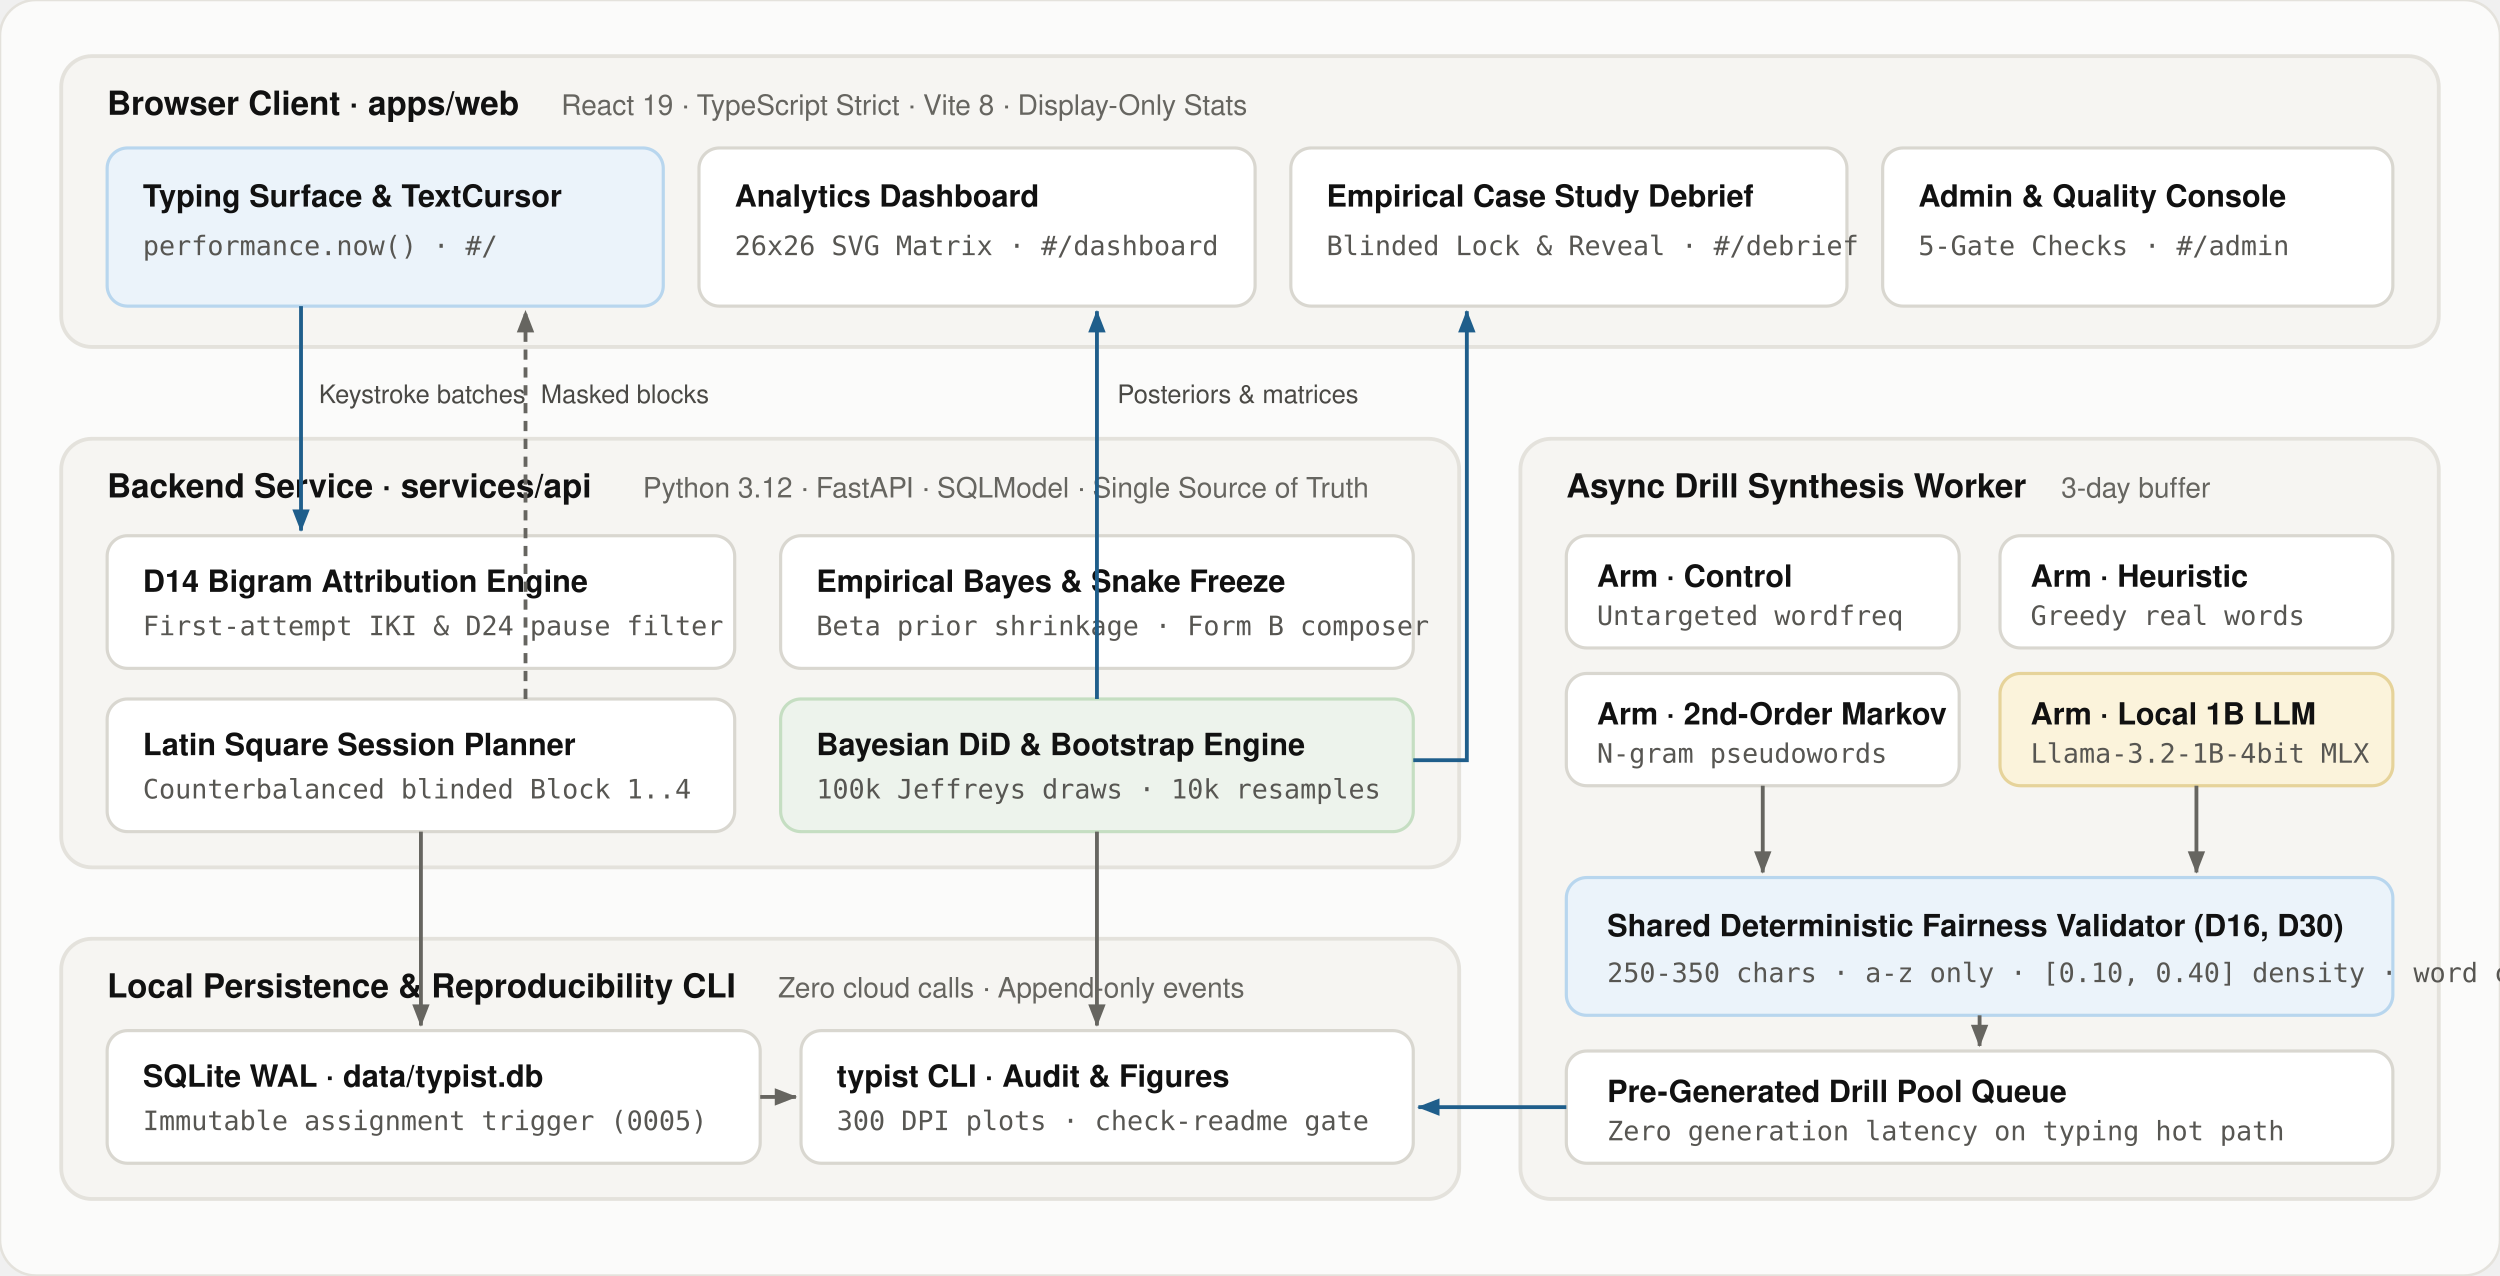
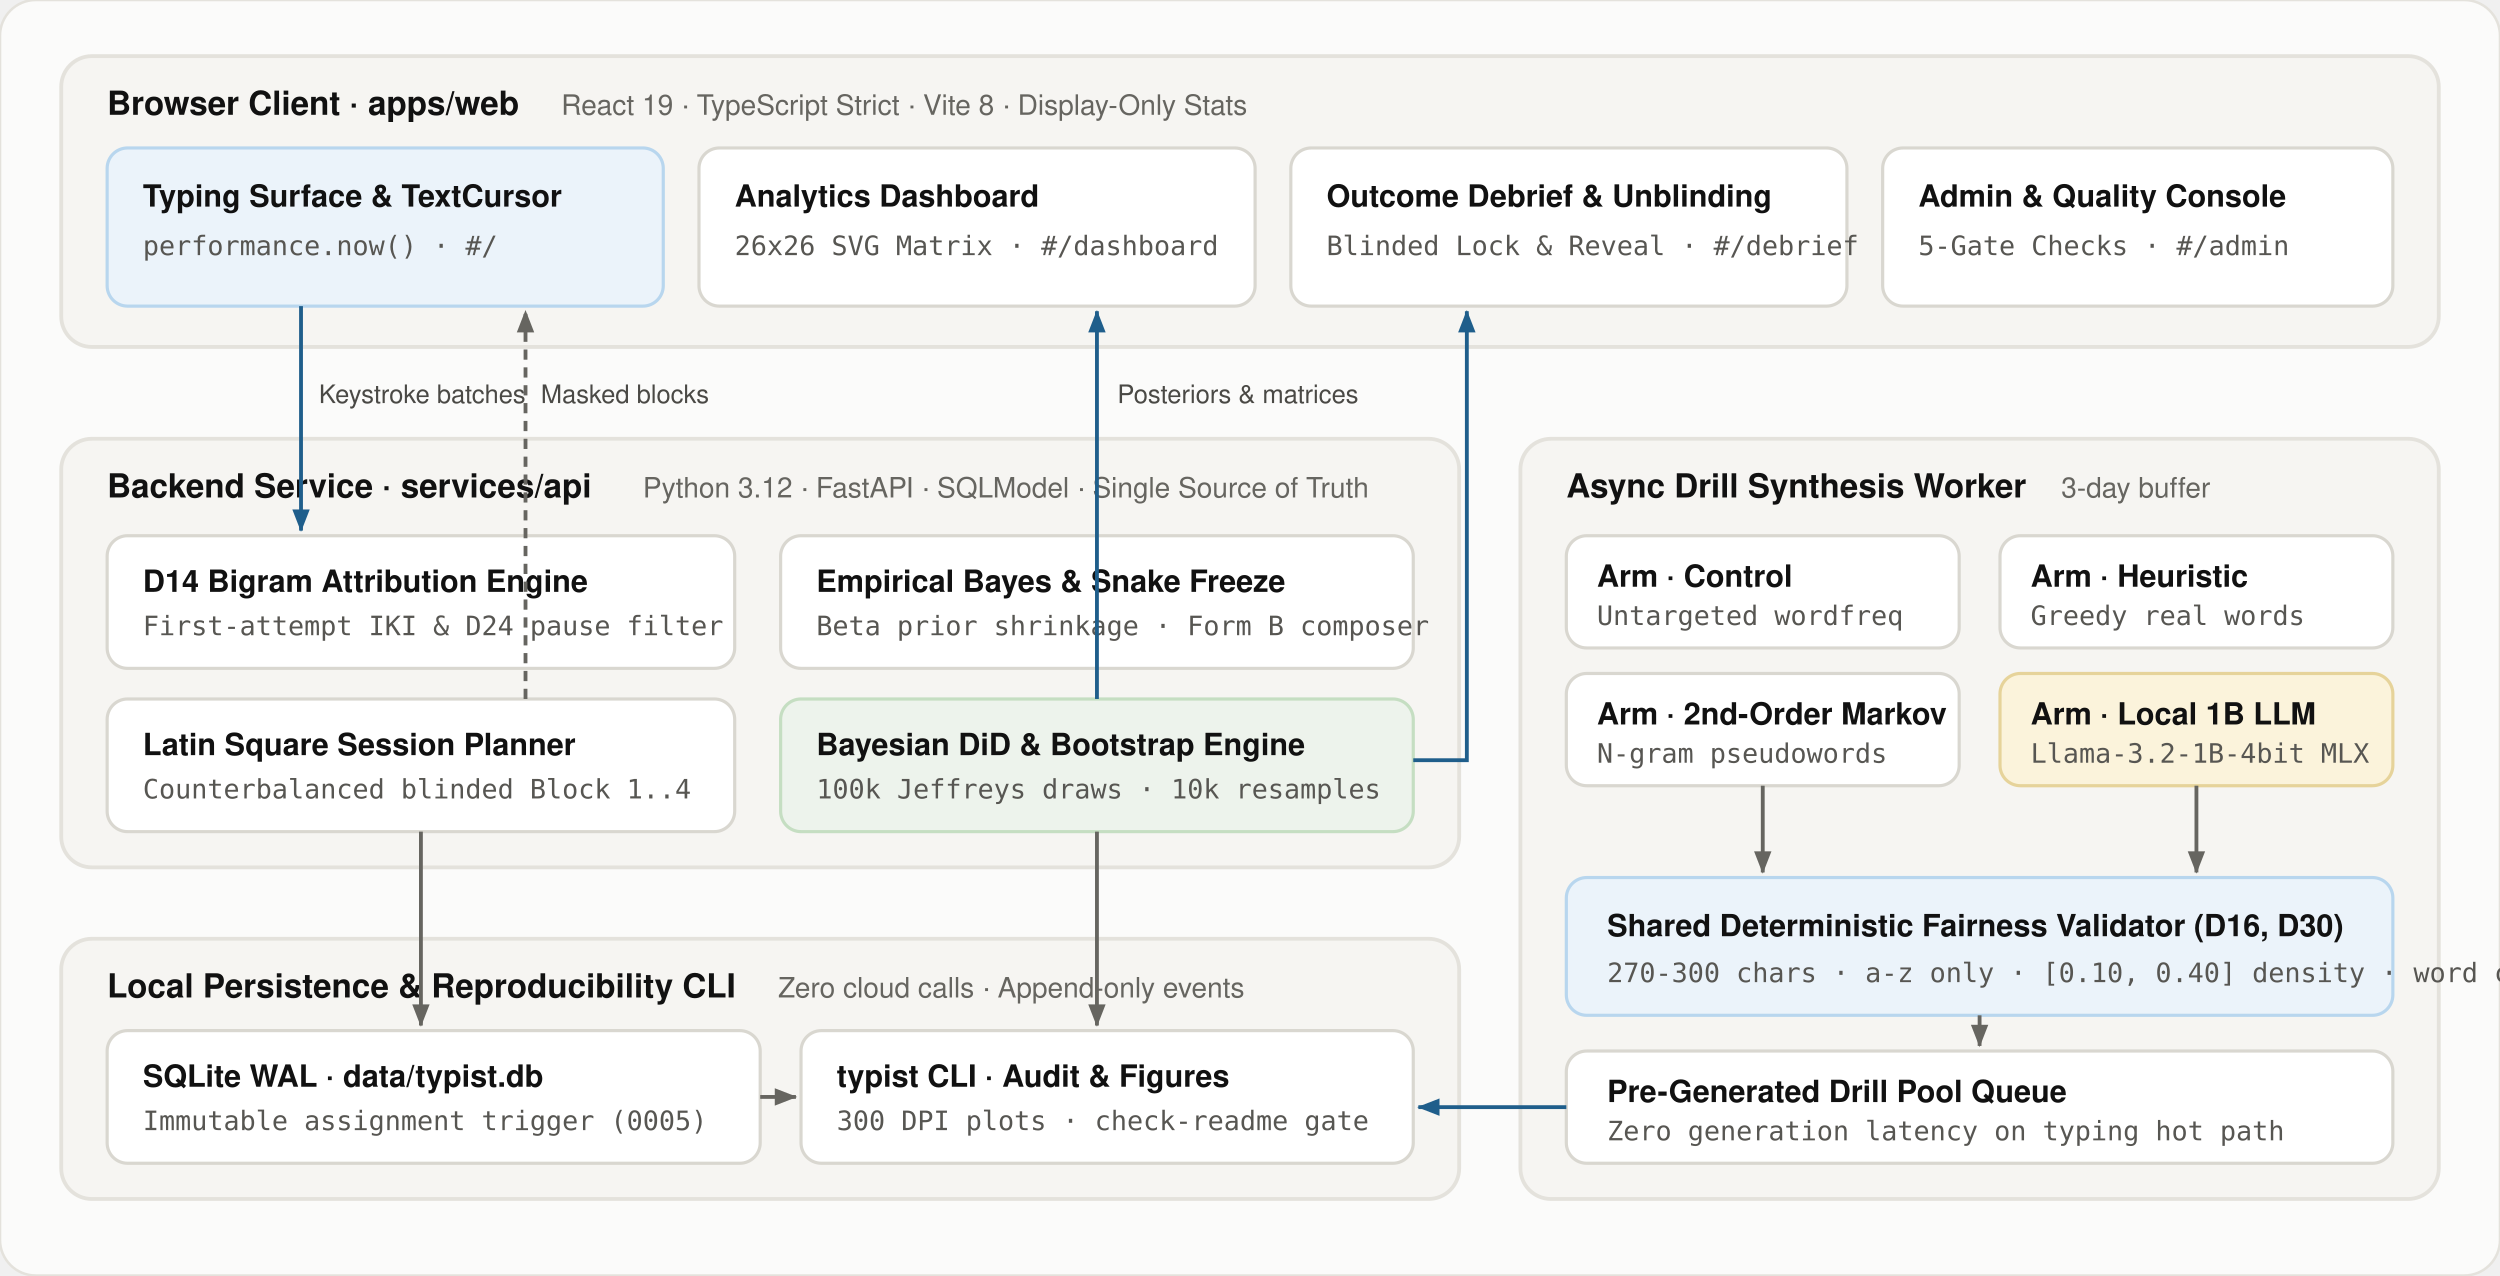
<svg xmlns="http://www.w3.org/2000/svg" viewBox="0 0 980 500" width="980" height="500" role="img" aria-label="Typist-ML Zero-Cloud Monorepo Architecture">
  <defs>
    <style>
      .bg { fill: #FBFBFA; }
      .group-box { fill: #F6F5F2; stroke: #E4E2DC; stroke-width: 1.5; rx: 12; }
      .node { fill: #FFFFFF; stroke: #D9D7D0; stroke-width: 1.25; rx: 8; }
      .node-blue { fill: #EBF3FA; stroke: #B8D6EE; stroke-width: 1.25; rx: 8; }
      .node-green { fill: #EDF3EC; stroke: #C5DEC2; stroke-width: 1.25; rx: 8; }
      .node-amber { fill: #FBF3DB; stroke: #E6D39A; stroke-width: 1.25; rx: 8; }
      .title { font: 600 13px -apple-system, BlinkMacSystemFont, "Segoe UI", Helvetica, Arial, sans-serif; fill: #111111; }
      .sub { font: 500 11px -apple-system, BlinkMacSystemFont, "Segoe UI", Helvetica, Arial, sans-serif; fill: #666560; }
      .node-title { font: 600 12px -apple-system, BlinkMacSystemFont, "Segoe UI", Helvetica, Arial, sans-serif; fill: #111111; }
      .node-sub { font: 400 10.5px ui-monospace, SFMono-Regular, Menlo, monospace; fill: #575652; }
      .edge { stroke: #666560; stroke-width: 1.5; fill: none; }
      .edge-blue { stroke: #1F5E8B; stroke-width: 1.5; fill: none; }
      .edge-label { font: 500 10px -apple-system, BlinkMacSystemFont, "Segoe UI", Helvetica, Arial, sans-serif; fill: #4A4945; }
    </style>
    <marker id="arrow" viewBox="0 0 10 10" refX="8.5" refY="5" markerWidth="6.5" markerHeight="6.5" orient="auto-start-reverse">
      <path d="M 0 1.5 L 9 5 L 0 8.5 z" fill="#666560" />
    </marker>
    <marker id="arrow-blue" viewBox="0 0 10 10" refX="8.5" refY="5" markerWidth="6.5" markerHeight="6.5" orient="auto-start-reverse">
      <path d="M 0 1.5 L 9 5 L 0 8.5 z" fill="#1F5E8B" />
    </marker>
  </defs>
  <rect width="980" height="500" rx="14" class="bg" stroke="#E4E2DC" stroke-width="1" />
  <rect x="24" y="22" width="932" height="114" class="group-box" />
  <text x="42" y="45" class="title">Browser Client · apps/web</text>
  <text x="220" y="45" class="sub">React 19 · TypeScript Strict · Vite 8 · Display-Only Stats</text>
  <rect x="42" y="58" width="218" height="62" class="node-blue" />
  <text x="56" y="81" class="node-title">Typing Surface &amp; TextCursor</text>
  <text x="56" y="100" class="node-sub">performance.now() · #/</text>
  <rect x="274" y="58" width="218" height="62" class="node" />
  <text x="288" y="81" class="node-title">Analytics Dashboard</text>
  <text x="288" y="100" class="node-sub">26x26 SVG Matrix · #/dashboard</text>
  <rect x="506" y="58" width="218" height="62" class="node" />
-   <text x="520" y="81" class="node-title">Empirical Case Study Debrief</text>
+   <text x="520" y="81" class="node-title">Outcome Debrief &amp; Unblinding</text>
  <text x="520" y="100" class="node-sub">Blinded Lock &amp; Reveal · #/debrief</text>
  <rect x="738" y="58" width="200" height="62" class="node" />
  <text x="752" y="81" class="node-title">Admin &amp; Quality Console</text>
  <text x="752" y="100" class="node-sub">5-Gate Checks · #/admin</text>
  <rect x="24" y="172" width="548" height="168" class="group-box" />
  <text x="42" y="195" class="title">Backend Service · services/api</text>
  <text x="252" y="195" class="sub">Python 3.12 · FastAPI · SQLModel · Single Source of Truth</text>
  <rect x="42" y="210" width="246" height="52" class="node" />
  <text x="56" y="232" class="node-title">D14 Bigram Attribution Engine</text>
  <text x="56" y="249" class="node-sub">First-attempt IKI &amp; D24 pause filter</text>
  <rect x="306" y="210" width="248" height="52" class="node" />
  <text x="320" y="232" class="node-title">Empirical Bayes &amp; Snake Freeze</text>
  <text x="320" y="249" class="node-sub">Beta prior shrinkage · Form B composer</text>
  <rect x="42" y="274" width="246" height="52" class="node" />
  <text x="56" y="296" class="node-title">Latin Square Session Planner</text>
  <text x="56" y="313" class="node-sub">Counterbalanced blinded Block 1..4</text>
  <rect x="306" y="274" width="248" height="52" class="node-green" />
  <text x="320" y="296" class="node-title">Bayesian DiD &amp; Bootstrap Engine</text>
  <text x="320" y="313" class="node-sub">100k Jeffreys draws · 10k resamples</text>
  <rect x="596" y="172" width="360" height="298" class="group-box" />
  <text x="614" y="195" class="title">Async Drill Synthesis Worker</text>
  <text x="808" y="195" class="sub">3-day buffer</text>
  <rect x="614" y="210" width="154" height="44" class="node" />
  <text x="626" y="230" class="node-title">Arm · Control</text>
  <text x="626" y="245" class="node-sub">Untargeted wordfreq</text>
  <rect x="784" y="210" width="154" height="44" class="node" />
  <text x="796" y="230" class="node-title">Arm · Heuristic</text>
  <text x="796" y="245" class="node-sub">Greedy real words</text>
  <rect x="614" y="264" width="154" height="44" class="node" />
  <text x="626" y="284" class="node-title">Arm · 2nd-Order Markov</text>
  <text x="626" y="299" class="node-sub">N-gram pseudowords</text>
  <rect x="784" y="264" width="154" height="44" class="node-amber" />
  <text x="796" y="284" class="node-title">Arm · Local 1B LLM</text>
  <text x="796" y="299" class="node-sub">Llama-3.2-1B-4bit MLX</text>
  <rect x="614" y="344" width="324" height="54" class="node-blue" />
  <text x="630" y="367" class="node-title">Shared Deterministic Fairness Validator (D16, D30)</text>
-   <text x="630" y="385" class="node-sub">250-350 chars · a-z only · [0.10, 0.40] density · word cap &lt;= 2</text>
+   <text x="630" y="385" class="node-sub">270-300 chars · a-z only · [0.10, 0.40] density · word cap &lt;= 3</text>
  <rect x="614" y="412" width="324" height="44" class="node" />
  <text x="630" y="432" class="node-title">Pre-Generated Drill Pool Queue</text>
  <text x="630" y="447" class="node-sub">Zero generation latency on typing hot path</text>
  <rect x="24" y="368" width="548" height="102" class="group-box" />
  <text x="42" y="391" class="title">Local Persistence &amp; Reproducibility CLI</text>
  <text x="305" y="391" class="sub">Zero cloud calls · Append-only events</text>
  <rect x="42" y="404" width="256" height="52" class="node" />
  <text x="56" y="426" class="node-title">SQLite WAL · data/typist.db</text>
  <text x="56" y="443" class="node-sub">Immutable assignment trigger (0005)</text>
  <rect x="314" y="404" width="240" height="52" class="node" />
  <text x="328" y="426" class="node-title">typist CLI · Audit &amp; Figures</text>
  <text x="328" y="443" class="node-sub">300 DPI plots · check-readme gate</text>
  <path d="M 118 120 L 118 208" class="edge-blue" marker-end="url(#arrow-blue)" />
  <text x="125" y="158" class="edge-label">Keystroke batches</text>
  <path d="M 206 274 L 206 122" class="edge" stroke-dasharray="4 3" marker-end="url(#arrow)" />
  <text x="212" y="158" class="edge-label">Masked blocks</text>
  <path d="M 430 274 L 430 122" class="edge-blue" marker-end="url(#arrow-blue)" />
  <path d="M 554 298 L 575 298 L 575 122" class="edge-blue" marker-end="url(#arrow-blue)" />
  <text x="438" y="158" class="edge-label">Posteriors &amp; matrices</text>
  <path d="M 165 326 L 165 402" class="edge" marker-end="url(#arrow)" />
  <path d="M 430 326 L 430 402" class="edge" marker-end="url(#arrow)" />
  <path d="M 298 430 L 312 430" class="edge" marker-end="url(#arrow)" />
  <path d="M 691 308 L 691 342" class="edge" marker-end="url(#arrow)" />
  <path d="M 861 308 L 861 342" class="edge" marker-end="url(#arrow)" />
  <path d="M 776 398 L 776 410" class="edge" marker-end="url(#arrow)" />
  <path d="M 614 434 L 556 434" class="edge-blue" marker-end="url(#arrow-blue)" />
</svg>
